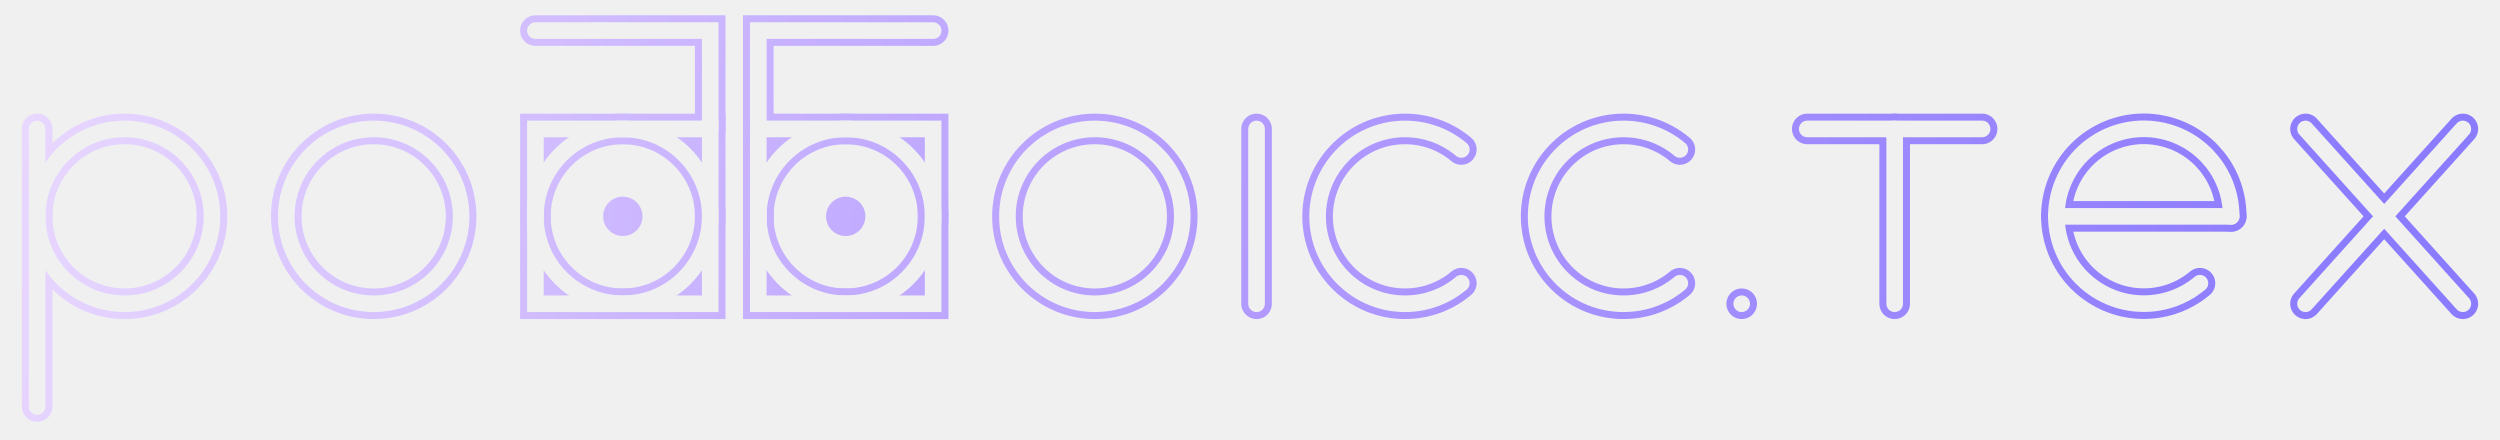
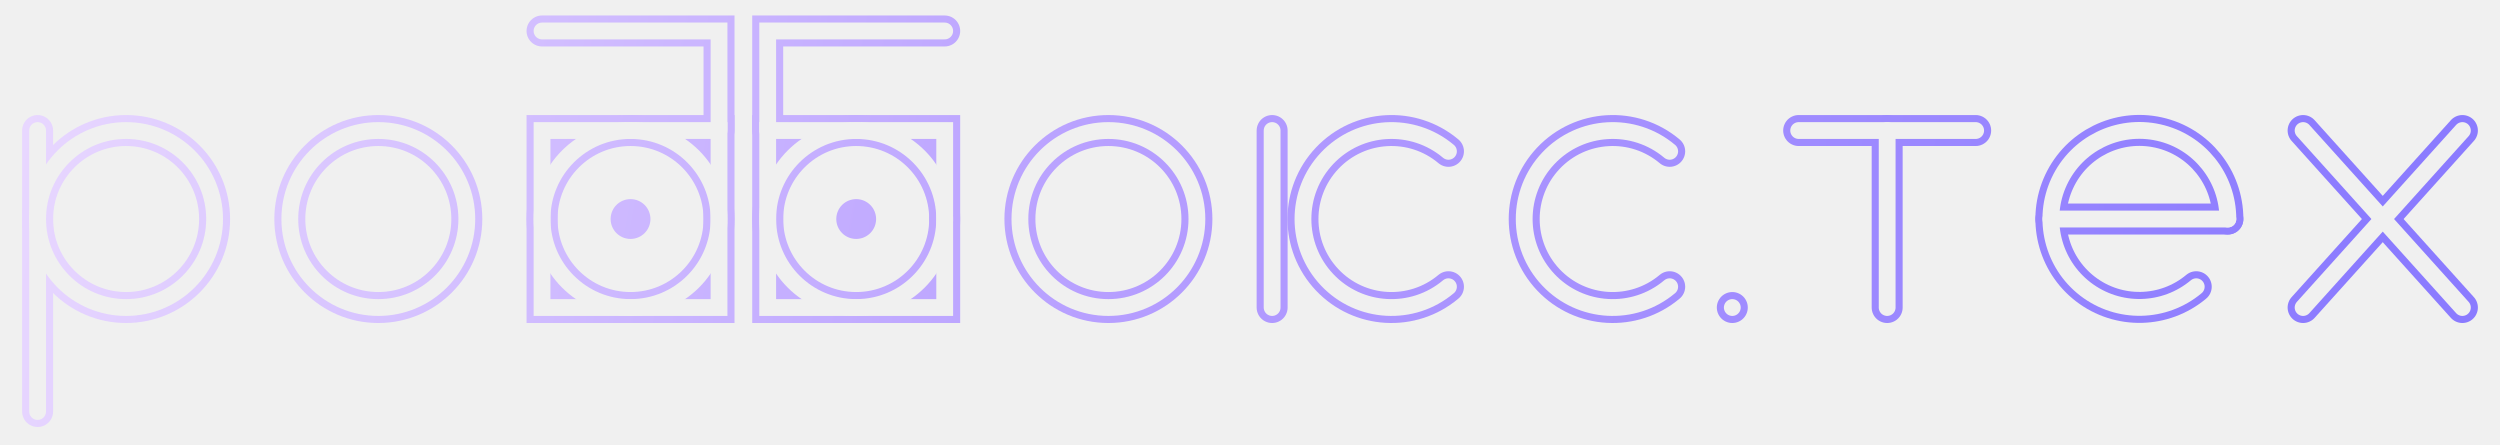
- <svg xmlns="http://www.w3.org/2000/svg" viewBox="-10 -146 1144 201" width="1144" height="201" role="img" aria-label="роббокс.тех">
+ <svg xmlns="http://www.w3.org/2000/svg" viewBox="-10 -146 1130 201" width="1130" height="201" role="img" aria-label="роббокс.тех">
  <defs>
-     <linearGradient id="ink" gradientUnits="userSpaceOnUse" x1="0" y1="-140" x2="1060" y2="50">
+     <linearGradient id="ink" gradientUnits="userSpaceOnUse" x1="0" y1="-140" x2="1045" y2="50">
      <stop offset="0" stop-color="#E9D8FF" />
      <stop offset="0.5" stop-color="#B49CFF" />
      <stop offset="1" stop-color="#8B7BFF" />
    </linearGradient>
    <g id="skeleton" fill="none">
      <g transform="translate(0,0)">
        <path d="M7 -87 L7 40" />
        <circle cx="47" cy="-47" r="40" />
      </g>
      <g transform="translate(114,0)">
        <circle cx="47" cy="-47" r="40" />
      </g>
      <g transform="translate(322,0) scale(-1,1)">
        <rect x="7" y="-87" width="80" height="80" />
        <path d="M87 -132 L7 -132 L7 -87" />
        <circle cx="47" cy="-47" r="40" />
      </g>
      <g transform="translate(330,0)">
        <rect x="7" y="-87" width="80" height="80" />
        <path d="M87 -132 L7 -132 L7 -87" />
        <circle cx="47" cy="-47" r="40" />
      </g>
      <g transform="translate(444,0)">
        <circle cx="47" cy="-47" r="40" />
      </g>
      <g transform="translate(558,0)">
        <path d="M7 -87 L7 -7" />
-         <path d="M100.7 -77.6 A40 40 0 1 0 100.7 -16.4" />
+         <path d="M86.7 -77.6 A40 40 0 1 0 86.7 -16.4" />
      </g>
-       <g transform="translate(686,0)">
+       <g transform="translate(672,0)">
        <path d="M72.7 -77.6 A40 40 0 1 0 72.7 -16.4" />
      </g>
-       <g transform="translate(780,0)">
+       <g transform="translate(766,0)">
        <path d="M7 -7 L7 -7" />
      </g>
-       <g transform="translate(810,0)">
+       <g transform="translate(796,0)">
        <path d="M7 -87 L87 -87" />
        <path d="M47 -87 L47 -7" />
      </g>
-       <g transform="translate(924,0)">
+       <g transform="translate(910,0)">
        <path d="M87 -47 A40 40 0 1 0 72.7 -16.4" />
        <path d="M7 -47 L87 -47" />
      </g>
-       <g transform="translate(1038,0)">
+       <g transform="translate(1024,0)">
        <path d="M7 -87 L79 -7" />
        <path d="M79 -87 L7 -7" />
      </g>
    </g>
    <mask id="tube">
      <g stroke="#fff" stroke-width="14" stroke-linecap="round" stroke-linejoin="miter">
        <use href="#skeleton" />
      </g>
      <g stroke="#000" stroke-width="7.6" stroke-linecap="round" stroke-linejoin="miter">
        <use href="#skeleton" />
      </g>
      <circle class="pupil" cx="275" cy="-47" r="9" fill="#fff" />
      <circle class="pupil" cx="377" cy="-47" r="9" fill="#fff" />
    </mask>
    <style>
      .pupil { transform-box: fill-box; transform-origin: center; animation: blink 5.8s infinite; }
      @keyframes blink { 0%,88%,100% { transform: scaleY(1); } 91%,93% { transform: scaleY(0.12); } }
      @media (prefers-reduced-motion: reduce) { .pupil { animation: none; } }
    </style>
  </defs>
-   <rect x="-10" y="-146" width="1144" height="201" fill="url(#ink)" mask="url(#tube)" />
+   <rect x="-10" y="-146" width="1130" height="201" fill="url(#ink)" mask="url(#tube)" />
</svg>
